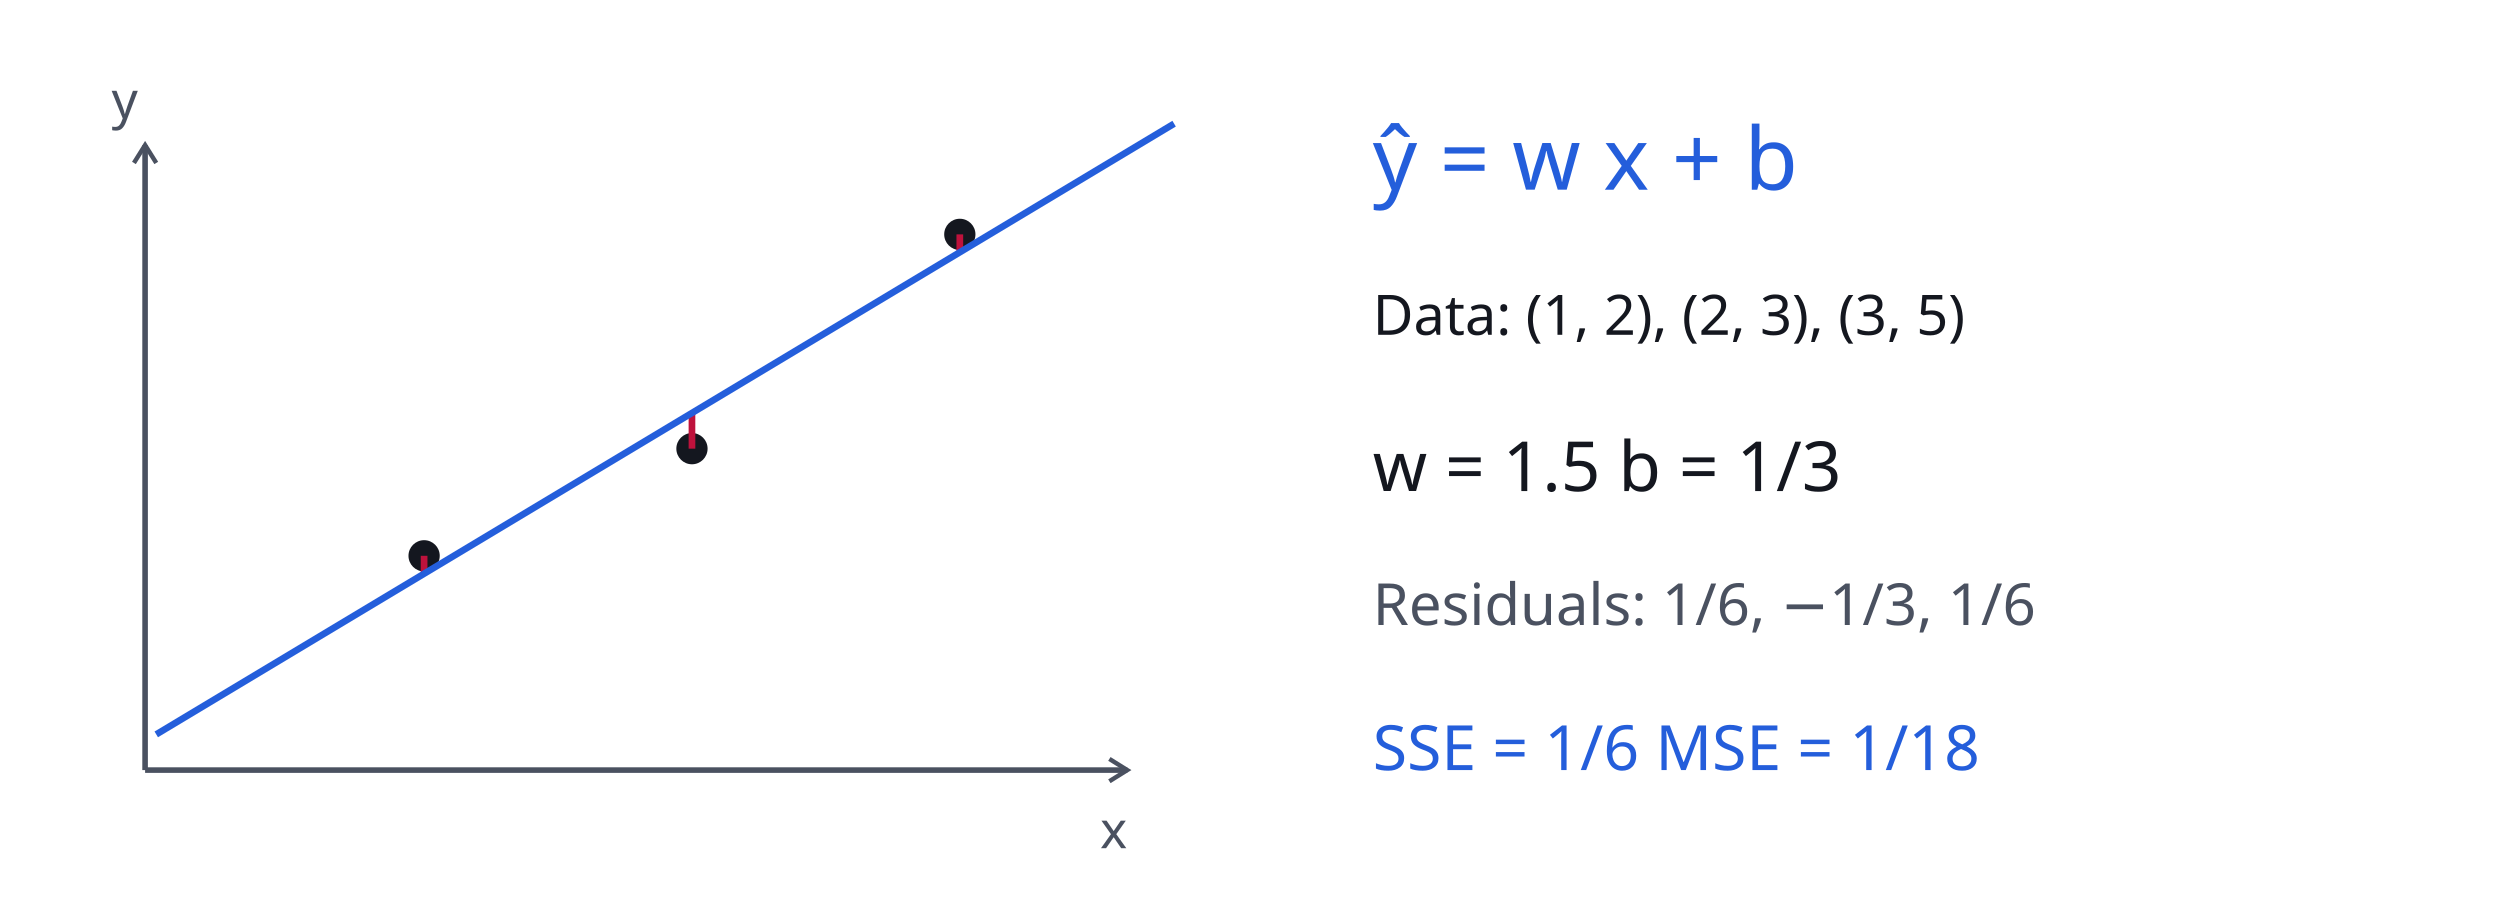
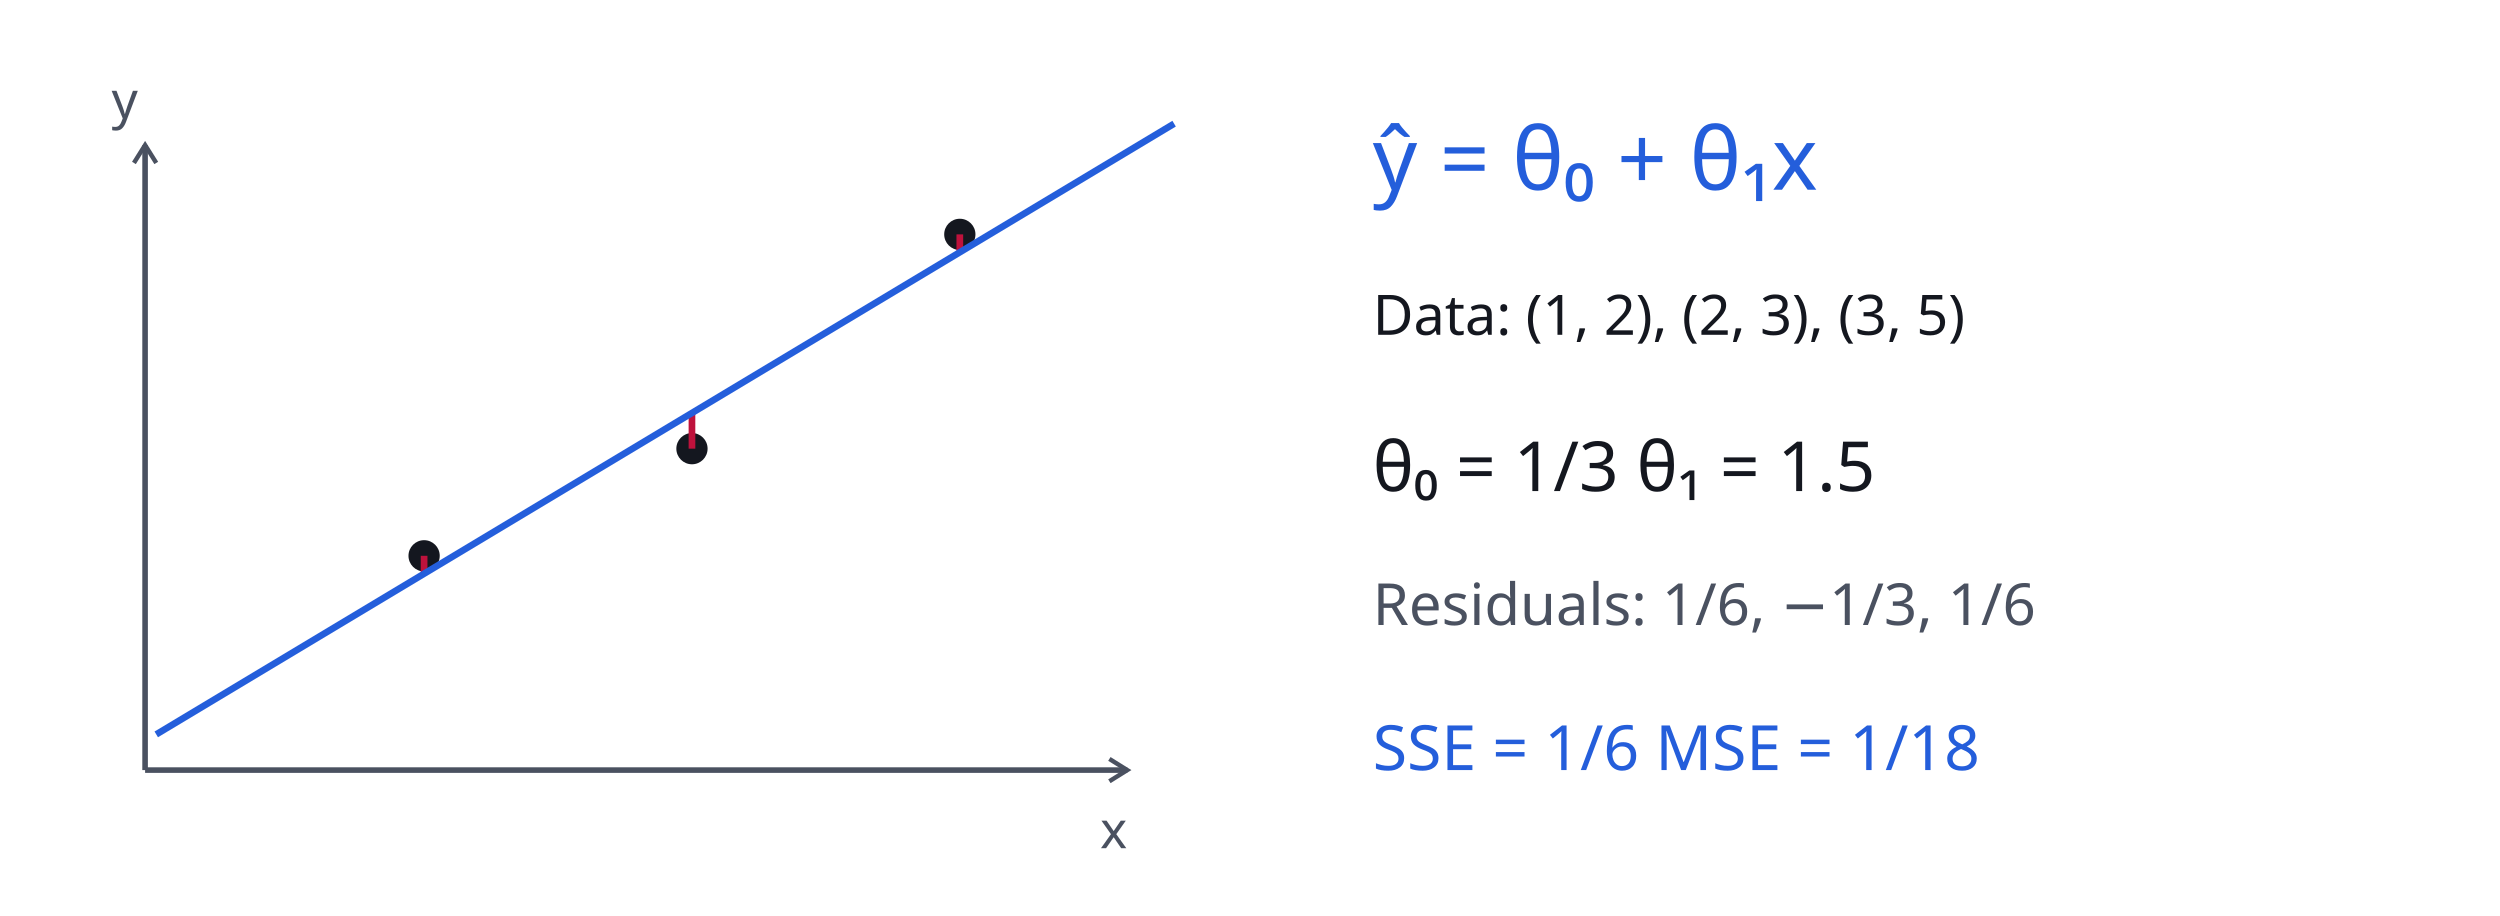
<svg xmlns="http://www.w3.org/2000/svg" viewBox="0 0 1120 410" role="img" aria-label="Least squares balances all residuals" style="font-family:Avenir Next,Segoe UI,sans-serif">
  <line x1="65" y1="345" x2="505" y2="345" stroke="#4A5160" stroke-width="2.5" stroke-dasharray="" />
  <path d="M 497 340 L 505 345 L 497 350" fill="none" stroke="#4A5160" stroke-width="2" transform="rotate(0.0 505 345)" />
  <line x1="65" y1="345" x2="65" y2="65" stroke="#4A5160" stroke-width="2.5" stroke-dasharray="" />
  <path d="M 57 60 L 65 65 L 57 70" fill="none" stroke="#4A5160" stroke-width="2" transform="rotate(-90.0 65 65)" />
  <text x="505" y="380" font-size="23" fill="#4A5160" text-anchor="end" font-weight="500">x</text>
  <text x="50" y="53" font-size="23" fill="#4A5160" text-anchor="start" font-weight="500">y</text>
  <circle cx="190" cy="249" r="7" fill="#14171F" />
  <line x1="190" y1="249" x2="190" y2="257.0" stroke="#BE123C" stroke-width="3" stroke-dasharray="" />
  <circle cx="310" cy="201" r="7" fill="#14171F" />
  <line x1="310" y1="201" x2="310" y2="185.0" stroke="#BE123C" stroke-width="3" stroke-dasharray="" />
  <circle cx="430" cy="105" r="7" fill="#14171F" />
  <line x1="430" y1="105" x2="430" y2="113.0" stroke="#BE123C" stroke-width="3" stroke-dasharray="" />
  <line x1="70" y1="329.0" x2="526.0" y2="55.4" stroke="#245EDB" stroke-width="3" stroke-dasharray="" />
-   <text x="615" y="85" font-size="39" fill="#245EDB" text-anchor="start" font-weight="500">ŷ = w x + b</text>
+   <text x="615" y="85" font-size="39" fill="#245EDB" text-anchor="start" font-weight="500">ŷ = θ₀ + θ₁x</text>
  <text x="615" y="150" font-size="25" fill="#14171F" text-anchor="start" font-weight="500">Data: (1, 2), (2, 3), (3, 5)</text>
-   <text x="615" y="220" font-size="31" fill="#14171F" text-anchor="start" font-weight="500">w = 1.5     b = 1/3</text>
+   <text x="615" y="220" font-size="31" fill="#14171F" text-anchor="start" font-weight="500">θ₀ = 1/3     θ₁ = 1.5</text>
  <text x="615" y="280" font-size="26" fill="#4A5160" text-anchor="start" font-weight="500">Residuals: 1/6, −1/3, 1/6</text>
  <text x="615" y="345" font-size="28" fill="#245EDB" text-anchor="start" font-weight="500">SSE = 1/6     MSE = 1/18</text>
</svg>
